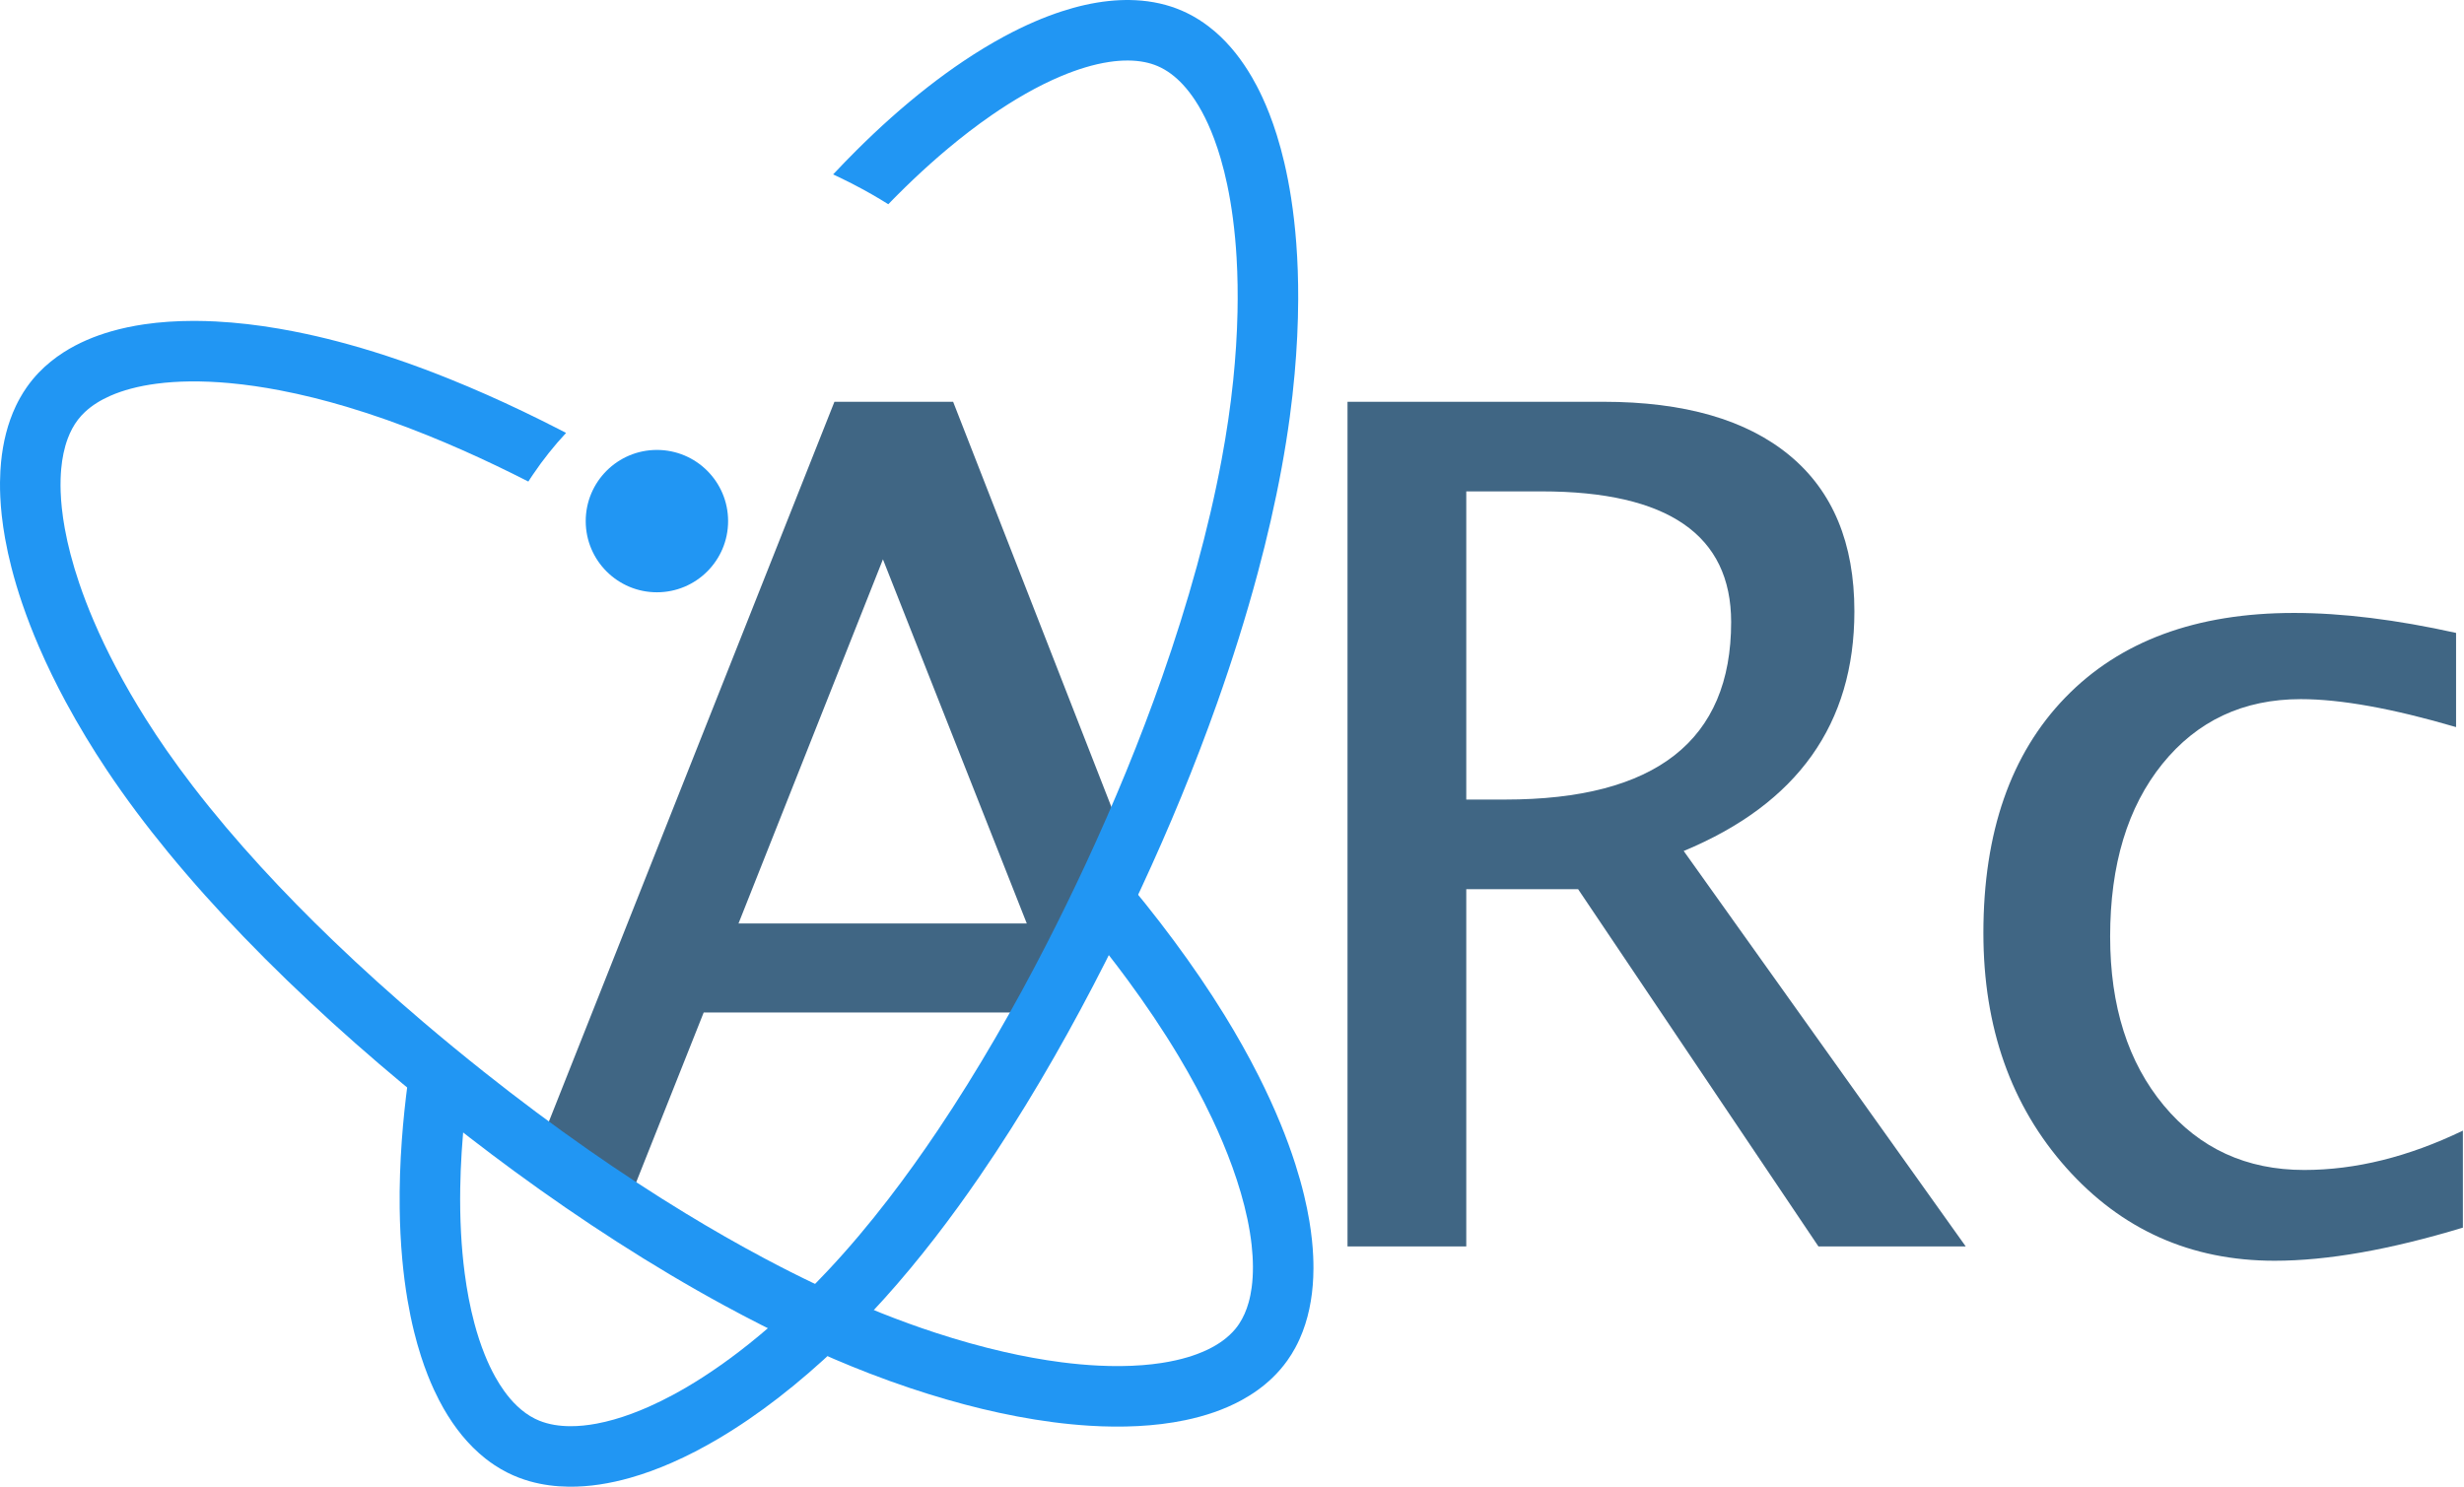
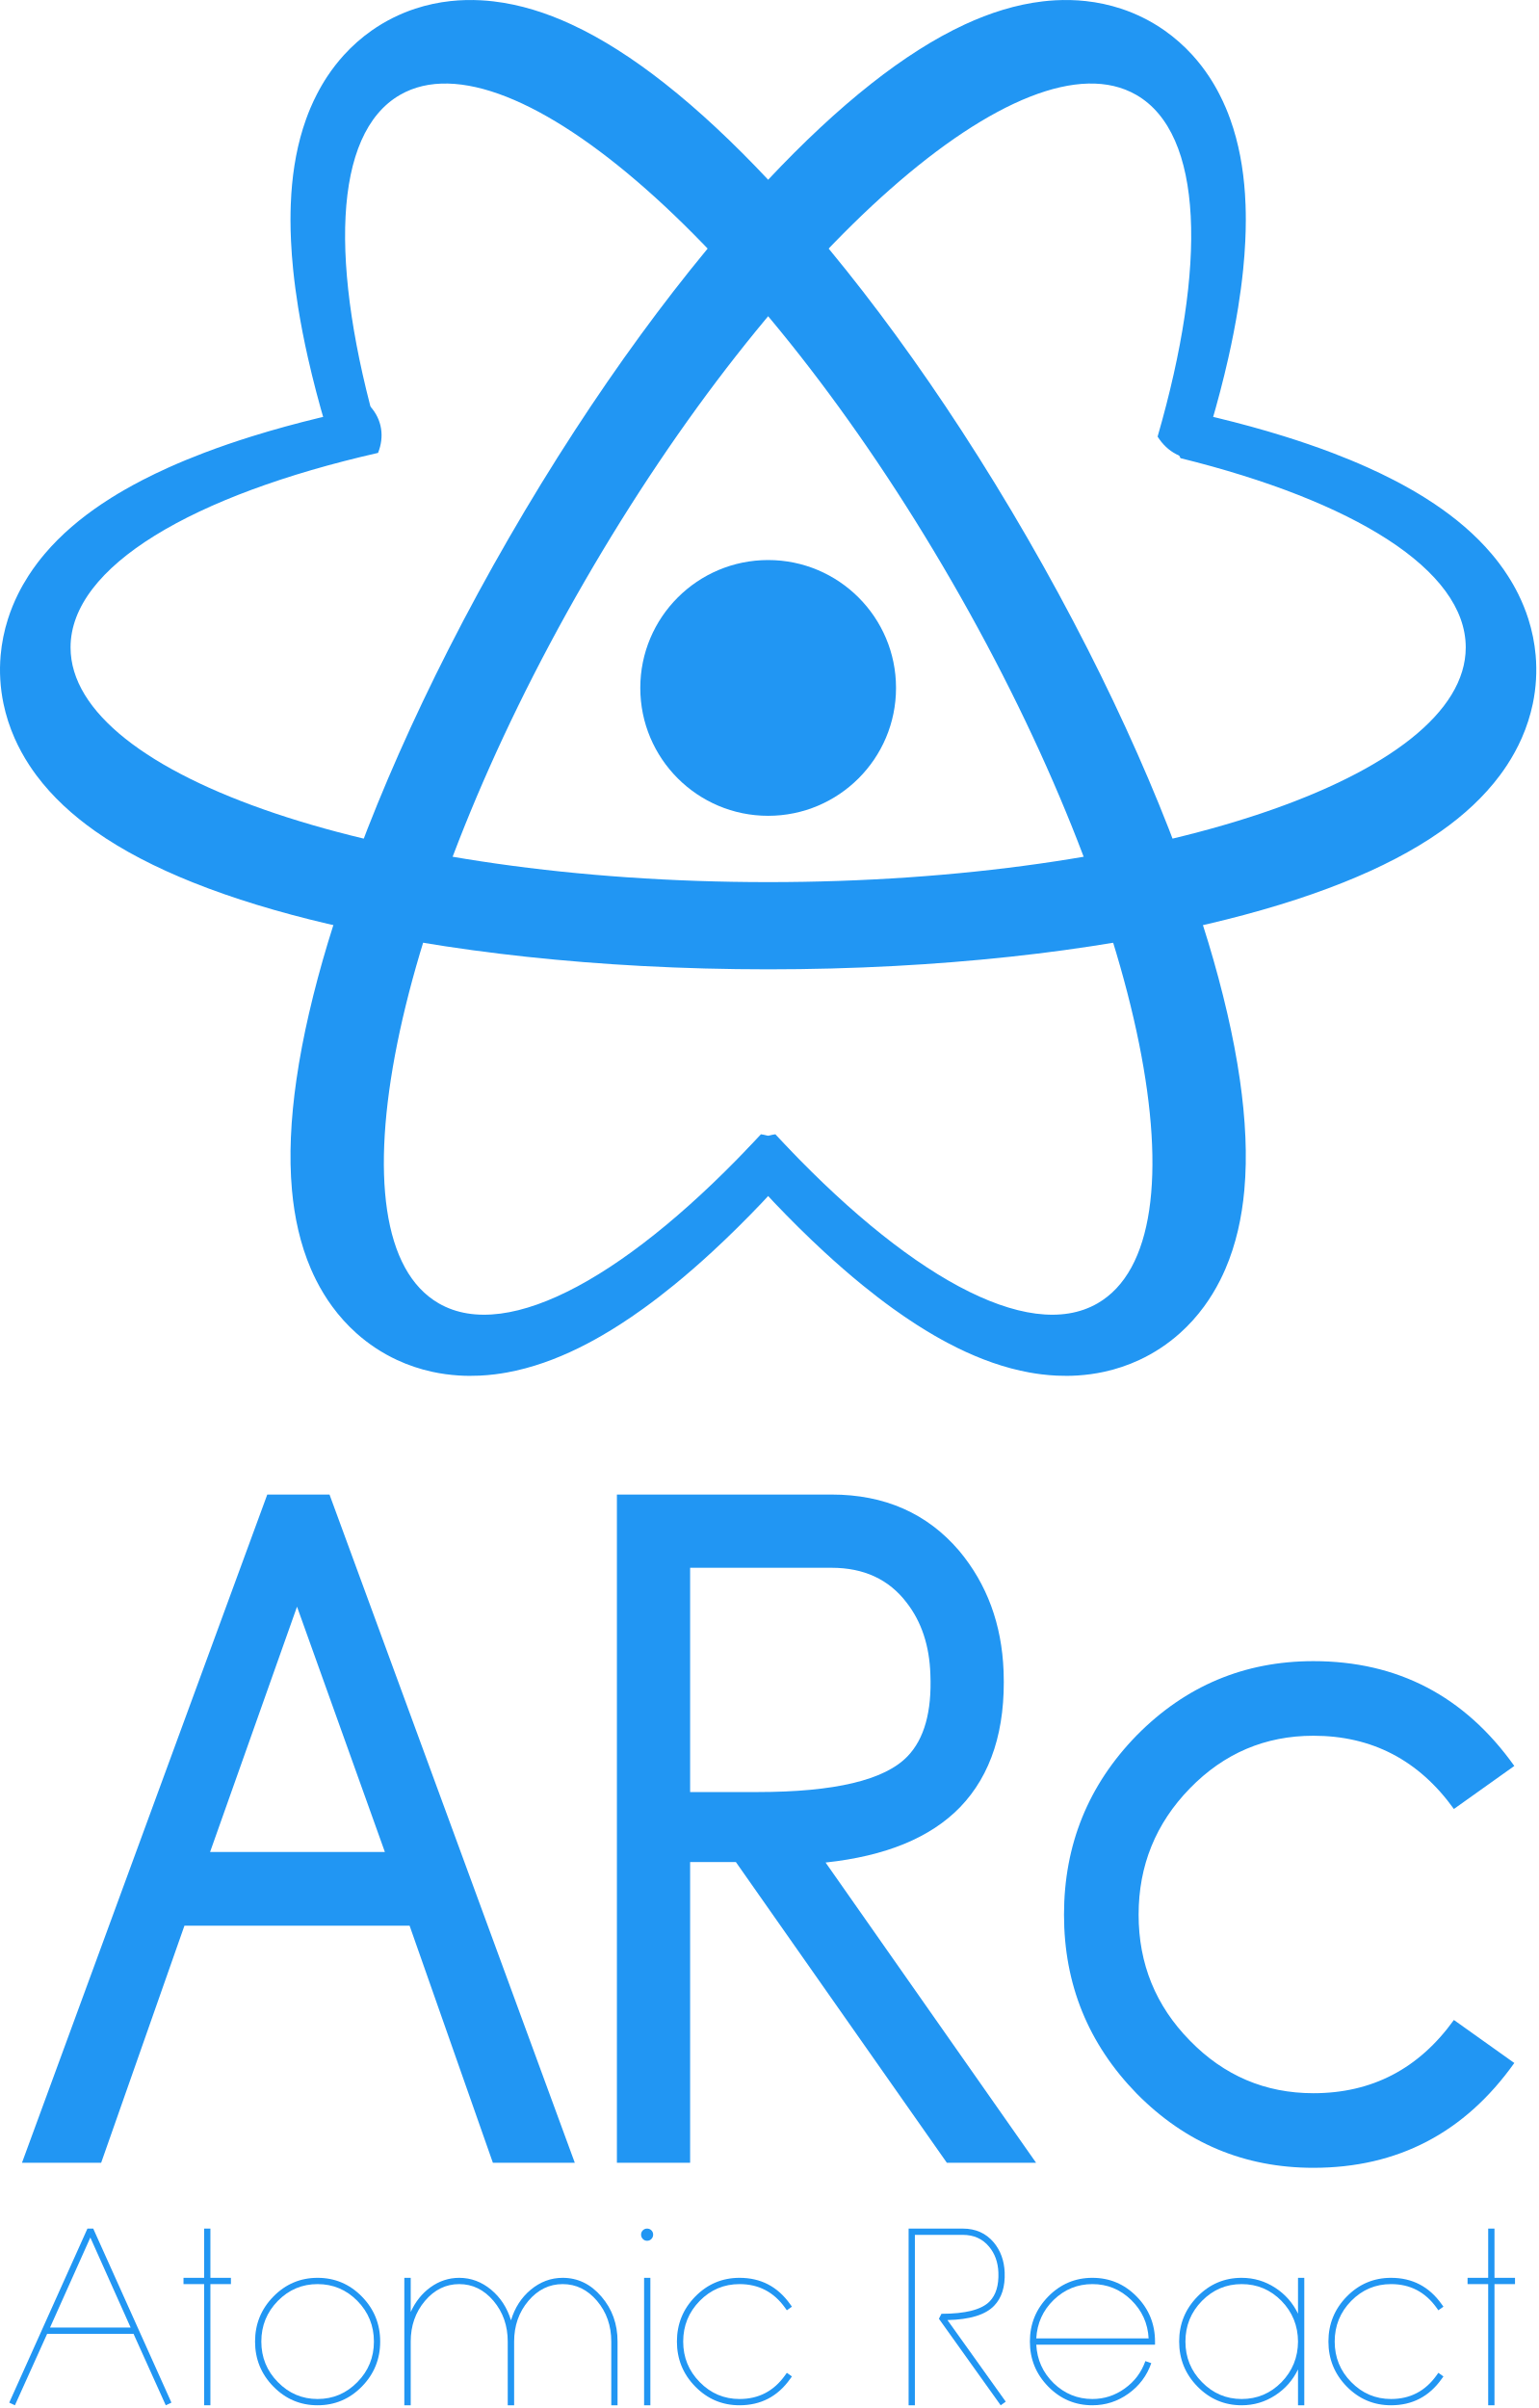
- <svg xmlns="http://www.w3.org/2000/svg" width="100%" height="100%" viewBox="0 0 855 516" version="1.1" xml:space="preserve" style="fill-rule:evenodd;clip-rule:evenodd;stroke-linejoin:round;stroke-miterlimit:1.414;">
-   <g transform="matrix(1,0,0,1,-156.962,-96.8777)">
-     <g transform="matrix(33.8037,0,0,33.8037,-29538,-2575.44)">
-       <g transform="matrix(0.0295826,0,0,0.0295826,873.929,76.4249)">
-         <path d="M336.784,494.783L442.467,228.327L483.665,228.327L545.438,386.501C532.837,399.04 523.147,417.946 518.289,440.26L397.109,440.26L367.959,513.583C360.066,504.539 349.212,497.84 336.784,494.783ZM509.216,409.361L459.303,282.994L409.191,409.361L509.216,409.361Z" style="fill:rgb(64,102,132);" />
+ <svg xmlns="http://www.w3.org/2000/svg" width="100%" height="100%" viewBox="0 0 411 643" version="1.1" xml:space="preserve" style="fill-rule:evenodd;clip-rule:evenodd;stroke-linejoin:round;stroke-miterlimit:1.414;">
+   <g transform="matrix(1,0,0,1,-434.858,-71.5161)">
+     <g id="Logo" transform="matrix(1,0,0,1,5.54652,28.3313)">
+       <g id="Symbol" transform="matrix(0.730839,0,0,0.730839,-11.6879,-117.931)">
+         <g transform="matrix(1,0,0,1,0,-3.30776)">
+           <path d="M738.748,372.292C743.056,377.12 743.923,383.318 741.56,389.234C673.786,404.652 629.197,430.744 629.197,460.312C629.197,507.636 743.42,546.057 884.109,546.057C1024.8,546.057 1139.02,507.636 1139.02,460.312C1139.02,431.943 1097.97,406.773 1034.79,391.162C1031.65,385.195 1031.87,378.745 1035.66,373.578C1039.88,374.479 1044.08,375.435 1048.27,376.451C1056.47,378.44 1064.62,380.658 1072.68,383.17C1078.62,385.021 1084.51,387.033 1090.33,389.247C1094.69,390.909 1099.01,392.685 1103.27,394.6C1106.44,396.026 1109.58,397.529 1112.66,399.123C1114.94,400.295 1117.18,401.516 1119.4,402.791C1121.01,403.719 1122.61,404.675 1124.18,405.663C1125.32,406.378 1126.45,407.109 1127.57,407.858C1135.27,413.023 1142.47,419.041 1148.47,426.135C1149.42,427.248 1150.33,428.386 1151.21,429.549C1152.34,431.045 1153.41,432.582 1154.42,434.16C1155.8,436.295 1157.06,438.504 1158.19,440.777C1159.65,443.716 1160.89,446.763 1161.89,449.89C1163.27,454.209 1164.17,458.676 1164.57,463.192C1165.09,469.111 1164.73,475.1 1163.52,480.916C1162.61,485.23 1161.25,489.443 1159.47,493.475C1157.96,496.89 1156.16,500.174 1154.12,503.298C1153.3,504.554 1152.44,505.785 1151.54,506.989C1145.61,514.961 1138.16,521.699 1130.06,527.412C1124.81,531.117 1119.27,534.408 1113.58,537.386C1107.35,540.646 1100.93,543.534 1094.4,546.147C1086.73,549.218 1078.91,551.912 1071.01,554.33C1062.5,556.937 1053.89,559.222 1045.22,561.261C1034.15,563.866 1022.99,566.067 1011.77,567.954C998.741,570.147 985.637,571.914 972.497,573.33C958.469,574.841 944.397,575.95 930.308,576.703C914.923,577.525 899.516,577.923 884.109,577.923C868.703,577.923 853.295,577.525 837.911,576.703C823.821,575.95 809.75,574.841 795.721,573.33C782.582,571.914 769.478,570.147 756.445,567.954C745.232,566.067 734.069,563.866 722.999,561.261C714.332,559.222 705.72,556.937 697.206,554.33C689.308,551.912 681.489,549.218 673.82,546.147C667.293,543.533 660.871,540.646 654.64,537.387C648.947,534.409 643.411,531.117 638.159,527.412C630.061,521.7 622.611,514.963 616.679,506.992C615.783,505.788 614.923,504.557 614.102,503.301C612.059,500.176 610.26,496.891 608.752,493.475C606.973,489.442 605.603,485.227 604.701,480.911C603.486,475.096 603.126,469.11 603.647,463.192C604.044,458.675 604.953,454.205 606.333,449.885C607.331,446.759 608.575,443.712 610.035,440.773C611.163,438.502 612.421,436.296 613.791,434.163C614.805,432.584 615.881,431.046 617.012,429.549C617.892,428.385 618.804,427.246 619.747,426.133C625.754,419.04 632.945,413.022 640.652,407.858C641.77,407.109 642.9,406.377 644.04,405.662C645.613,404.675 647.207,403.719 648.817,402.792C651.033,401.516 653.281,400.295 655.554,399.123C658.643,397.53 661.779,396.026 664.95,394.6C669.208,392.685 673.528,390.909 677.892,389.247C683.705,387.033 689.595,385.022 695.534,383.17C703.595,380.658 711.746,378.44 719.951,376.451C726.188,374.939 732.456,373.558 738.748,372.292Z" style="fill:rgb(33,150,243);" />
+         </g>
+         <g transform="matrix(-0.5,-0.866025,0.866025,-0.5,920.438,1471.71)">
+           <path d="M738.748,372.292C743.056,377.12 743.923,383.318 741.56,389.234C673.786,404.652 629.197,430.744 629.197,460.312C629.197,507.636 743.42,546.057 884.109,546.057C1024.8,546.057 1139.02,507.636 1139.02,460.312C1139.02,431.943 1097.97,406.773 1034.79,391.162C1031.65,385.195 1031.87,378.745 1035.66,373.578C1039.88,374.479 1044.08,375.435 1048.27,376.451C1056.47,378.44 1064.62,380.658 1072.68,383.17C1078.62,385.021 1084.51,387.033 1090.33,389.247C1094.69,390.909 1099.01,392.685 1103.27,394.6C1106.44,396.026 1109.58,397.529 1112.66,399.123C1114.94,400.295 1117.18,401.516 1119.4,402.791C1121.01,403.719 1122.61,404.675 1124.18,405.663C1125.32,406.378 1126.45,407.109 1127.57,407.858C1135.27,413.023 1142.47,419.041 1148.47,426.135C1149.42,427.248 1150.33,428.386 1151.21,429.549C1152.34,431.045 1153.41,432.582 1154.42,434.16C1155.8,436.295 1157.06,438.504 1158.19,440.777C1159.65,443.716 1160.89,446.763 1161.89,449.89C1163.27,454.209 1164.17,458.676 1164.57,463.192C1165.09,469.111 1164.73,475.1 1163.52,480.916C1162.61,485.23 1161.25,489.443 1159.47,493.475C1157.96,496.89 1156.16,500.174 1154.12,503.298C1153.3,504.554 1152.44,505.785 1151.54,506.989C1145.61,514.961 1138.16,521.699 1130.06,527.412C1124.81,531.117 1119.27,534.408 1113.58,537.386C1107.35,540.646 1100.93,543.534 1094.4,546.147C1086.73,549.218 1078.91,551.912 1071.01,554.33C1062.5,556.937 1053.89,559.222 1045.22,561.261C1034.15,563.866 1022.99,566.067 1011.77,567.954C998.741,570.147 985.637,571.914 972.497,573.33C958.469,574.841 944.397,575.95 930.308,576.703C914.923,577.525 899.516,577.923 884.109,577.923C868.703,577.923 853.295,577.525 837.911,576.703C823.821,575.95 809.75,574.841 795.721,573.33C782.582,571.914 769.478,570.147 756.445,567.954C745.232,566.067 734.069,563.866 722.999,561.261C714.332,559.222 705.72,556.937 697.206,554.33C689.308,551.912 681.489,549.218 673.82,546.147C667.293,543.533 660.871,540.646 654.64,537.387C648.947,534.409 643.411,531.117 638.159,527.412C630.061,521.7 622.611,514.963 616.679,506.992C615.783,505.788 614.923,504.557 614.102,503.301C612.059,500.176 610.26,496.891 608.752,493.475C606.973,489.442 605.603,485.227 604.701,480.911C603.486,475.096 603.126,469.11 603.647,463.192C604.044,458.675 604.953,454.205 606.333,449.885C607.331,446.759 608.575,443.712 610.035,440.773C611.163,438.502 612.421,436.296 613.791,434.163C614.805,432.584 615.881,431.046 617.012,429.549C617.892,428.385 618.804,427.246 619.747,426.133C625.754,419.04 632.945,413.022 640.652,407.858C641.77,407.109 642.9,406.377 644.04,405.662C645.613,404.675 647.207,403.719 648.817,402.792C651.033,401.516 653.281,400.295 655.554,399.123C658.643,397.53 661.779,396.026 664.95,394.6C669.208,392.685 673.528,390.909 677.892,389.247C683.705,387.033 689.595,385.022 695.534,383.17C703.595,380.658 711.746,378.44 719.951,376.451C726.188,374.939 732.456,373.558 738.748,372.292Z" style="fill:rgb(33,150,243);" />
+         </g>
+         <g transform="matrix(0.5,-0.866025,-0.866025,-0.5,847.781,1471.71)">
+           <path d="M738.748,372.292C743.056,377.12 743.923,383.318 741.56,389.234C673.786,404.652 629.197,430.744 629.197,460.312C629.197,507.636 743.42,546.057 884.109,546.057C1024.8,546.057 1139.02,507.636 1139.02,460.312C1139.02,431.943 1097.97,406.773 1034.79,391.162C1031.65,385.195 1031.87,378.745 1035.66,373.578C1039.88,374.479 1044.08,375.435 1048.27,376.451C1056.47,378.44 1064.62,380.658 1072.68,383.17C1078.62,385.021 1084.51,387.033 1090.33,389.247C1094.69,390.909 1099.01,392.685 1103.27,394.6C1106.44,396.026 1109.58,397.529 1112.66,399.123C1114.94,400.295 1117.18,401.516 1119.4,402.791C1121.01,403.719 1122.61,404.675 1124.18,405.663C1125.32,406.378 1126.45,407.109 1127.57,407.858C1135.27,413.023 1142.47,419.041 1148.47,426.135C1149.42,427.248 1150.33,428.386 1151.21,429.549C1152.34,431.045 1153.41,432.582 1154.42,434.16C1155.8,436.295 1157.06,438.504 1158.19,440.777C1159.65,443.716 1160.89,446.763 1161.89,449.89C1163.27,454.209 1164.17,458.676 1164.57,463.192C1165.09,469.111 1164.73,475.1 1163.52,480.916C1162.61,485.23 1161.25,489.443 1159.47,493.475C1157.96,496.89 1156.16,500.174 1154.12,503.298C1153.3,504.554 1152.44,505.785 1151.54,506.989C1145.61,514.961 1138.16,521.699 1130.06,527.412C1124.81,531.117 1119.27,534.408 1113.58,537.386C1107.35,540.646 1100.93,543.534 1094.4,546.147C1086.73,549.218 1078.91,551.912 1071.01,554.33C1062.5,556.937 1053.89,559.222 1045.22,561.261C1034.15,563.866 1022.99,566.067 1011.77,567.954C998.741,570.147 985.637,571.914 972.497,573.33C958.469,574.841 944.397,575.95 930.308,576.703C914.923,577.525 899.516,577.923 884.109,577.923C868.703,577.923 853.295,577.525 837.911,576.703C823.821,575.95 809.75,574.841 795.721,573.33C782.582,571.914 769.478,570.147 756.445,567.954C745.232,566.067 734.069,563.866 722.999,561.261C714.332,559.222 705.72,556.937 697.206,554.33C689.308,551.912 681.489,549.218 673.82,546.147C667.293,543.533 660.871,540.646 654.64,537.387C648.947,534.409 643.411,531.117 638.159,527.412C630.061,521.7 622.611,514.963 616.679,506.992C615.783,505.788 614.923,504.557 614.102,503.301C612.059,500.176 610.26,496.891 608.752,493.475C606.973,489.442 605.603,485.227 604.701,480.911C603.486,475.096 603.126,469.11 603.647,463.192C604.044,458.675 604.953,454.205 606.333,449.885C607.331,446.759 608.575,443.712 610.035,440.773C611.163,438.502 612.421,436.296 613.791,434.163C614.805,432.584 615.881,431.046 617.012,429.549C617.892,428.385 618.804,427.246 619.747,426.133C625.754,419.04 632.945,413.022 640.652,407.858C641.77,407.109 642.9,406.377 644.04,405.662C645.613,404.675 647.207,403.719 648.817,402.792C651.033,401.516 653.281,400.295 655.554,399.123C658.643,397.53 661.779,396.026 664.95,394.6C669.208,392.685 673.528,390.909 677.892,389.247C683.705,387.033 689.595,385.022 695.534,383.17C703.595,380.658 711.746,378.44 719.951,376.451C726.188,374.939 732.456,373.558 738.748,372.292Z" style="fill:rgb(33,150,243);" />
+         </g>
+         <g transform="matrix(1.16298,0,0,1.16298,-142.488,-66.7862)">
+           <circle cx="882.732" cy="463.109" r="40.177" style="fill:rgb(33,150,243);" />
+         </g>
      </g>
-       <g transform="matrix(1,0,0,1,-0.591652,0)">
-         <path d="M892.877,91.851L892.877,83.179L895.502,83.179C896.334,83.179 896.972,83.363 897.415,83.73C897.859,84.097 898.08,84.631 898.08,85.33C898.08,86.486 897.496,87.306 896.328,87.791L899.223,91.851L897.711,91.851L895.244,88.183L894.096,88.183L894.096,91.851L892.877,91.851ZM894.096,87.263L894.494,87.263C896.041,87.263 896.815,86.656 896.815,85.441C896.815,84.547 896.166,84.099 894.869,84.099L894.096,84.099L894.096,87.263Z" style="fill:rgb(64,102,132);fill-rule:nonzero;" />
+       <g id="Arc" transform="matrix(0.83432,0,0,0.83432,-138.275,198.975)">
+         <path d="M838.067,505.474L864.288,505.474L785.773,291.607L765.851,291.607L687.335,505.474L712.677,505.474L739.337,429.595L811.407,429.595L838.067,505.474ZM775.372,327.495L803.497,406.011L747.54,406.011L775.372,327.495Z" style="fill:rgb(33,150,243);fill-rule:nonzero;" />
+         <path d="M901.202,386.822L901.202,315.044L946.466,315.044C956.817,315.044 964.825,318.755 970.489,326.177C975.274,332.329 977.814,339.995 978.107,349.175C978.595,361.089 976.153,369.829 970.782,375.396C963.458,383.013 947.442,386.822 922.735,386.822L901.202,386.822ZM915.851,409.234L983.38,505.474L1011.94,505.474L944.562,409.38C963.8,407.329 978.155,401.421 987.628,391.656C997.589,381.304 1002.23,366.802 1001.54,348.15C1000.96,333.111 996.222,320.269 987.335,309.624C977.081,297.613 963.458,291.607 946.466,291.607L877.765,291.607L877.765,505.474L901.202,505.474L901.202,409.234L915.851,409.234Z" style="fill:rgb(33,150,243);fill-rule:nonzero;" />
+         <path d="M1145.68,392.242L1165.02,378.472C1149.1,356.109 1127.67,344.927 1100.71,344.927C1078.64,344.927 1059.8,352.837 1044.17,368.658C1028.64,384.576 1020.88,403.716 1020.88,426.079C1020.88,448.345 1028.64,467.437 1044.17,483.355C1059.8,499.175 1078.64,507.085 1100.71,507.085C1127.67,507.085 1149.1,495.904 1165.02,473.54L1145.68,459.771C1134.45,475.396 1119.46,483.208 1100.71,483.208C1085.28,483.208 1072.1,477.593 1061.16,466.363C1050.23,455.23 1044.76,441.802 1044.76,426.079C1044.76,410.357 1050.23,396.88 1061.16,385.65C1072.1,374.419 1085.28,368.804 1100.71,368.804C1119.46,368.804 1134.45,376.617 1145.68,392.242Z" style="fill:rgb(33,150,243);fill-rule:nonzero;" />
      </g>
-       <g transform="matrix(1,0,0,1,-1.1833,0)">
-         <path d="M902.985,91.998C902.125,91.998 901.412,91.679 900.846,91.043C900.28,90.406 899.996,89.603 899.996,88.634C899.996,87.599 900.277,86.793 900.837,86.215C901.398,85.636 902.18,85.347 903.184,85.347C903.68,85.347 904.235,85.416 904.848,85.552L904.848,86.519C904.196,86.328 903.664,86.232 903.254,86.232C902.664,86.232 902.191,86.454 901.833,86.897C901.476,87.34 901.297,87.931 901.297,88.67C901.297,89.384 901.481,89.963 901.848,90.404C902.215,90.845 902.696,91.066 903.289,91.066C903.817,91.066 904.36,90.931 904.918,90.662L904.918,91.658C904.172,91.884 903.528,91.998 902.985,91.998Z" style="fill:rgb(64,102,132);fill-rule:nonzero;" />
+       <g id="AtomicReact" transform="matrix(1,0,0,1,-208.162,-33.024)">
+         <path d="M660.825,671.302L639.942,717.772L641.457,718.481L650.062,699.403L673.136,699.403L681.74,718.481L683.255,717.772L662.372,671.302L660.825,671.302ZM650.835,697.727L661.599,673.686L672.362,697.727L650.835,697.727Z" style="fill:rgb(33,150,243);fill-rule:nonzero;" />
+         <path d="M693.664,671.302L691.988,671.302L691.988,684.45L686.478,684.45L686.478,686.126L691.988,686.126L691.988,718.481L693.664,718.481L693.664,686.126L699.143,686.126L699.143,684.45L693.664,684.45L693.664,671.302Z" style="fill:rgb(33,150,243);fill-rule:nonzero;" />
+         <path d="M710.486,689.445C707.221,692.775 705.588,696.782 705.588,701.466C705.588,706.149 707.221,710.156 710.486,713.486C713.752,716.816 717.684,718.481 722.281,718.481C726.9,718.481 730.843,716.816 734.108,713.486C737.374,710.156 739.007,706.149 739.007,701.466C739.007,696.782 737.374,692.775 734.108,689.445C730.843,686.115 726.9,684.45 722.281,684.45C717.684,684.45 713.752,686.115 710.486,689.445ZM711.679,712.294C708.735,709.307 707.264,705.698 707.264,701.466C707.264,697.233 708.735,693.613 711.679,690.605C714.622,687.619 718.156,686.126 722.281,686.126C726.428,686.126 729.973,687.619 732.916,690.605C735.859,693.613 737.331,697.233 737.331,701.466C737.331,705.698 735.859,709.307 732.916,712.294C729.973,715.302 726.428,716.806 722.281,716.806C718.156,716.806 714.622,715.302 711.679,712.294Z" style="fill:rgb(33,150,243);fill-rule:nonzero;" />
+         <path d="M779.193,687.64C776.701,689.724 774.95,692.442 773.941,695.794C772.909,692.442 771.148,689.724 768.655,687.64C766.099,685.514 763.252,684.45 760.115,684.45C757.344,684.45 754.787,685.288 752.445,686.964C750.168,688.618 748.406,690.82 747.16,693.57L747.16,684.45L745.452,684.45L745.452,718.481L747.16,718.481L747.16,701.466C747.16,697.233 748.428,693.613 750.963,690.605C753.498,687.619 756.549,686.126 760.115,686.126C763.682,686.126 766.733,687.619 769.268,690.605C771.803,693.613 773.07,697.233 773.07,701.466L773.07,718.481L774.778,718.481L774.778,701.466C774.778,697.233 776.046,693.613 778.581,690.605C781.116,687.619 784.167,686.126 787.733,686.126C791.321,686.126 794.383,687.619 796.918,690.605C799.453,693.613 800.721,697.233 800.721,701.466L800.721,718.481L802.397,718.481L802.397,701.466C802.397,696.782 800.957,692.775 798.078,689.445C795.221,686.115 791.773,684.45 787.733,684.45C784.597,684.45 781.75,685.514 779.193,687.64Z" style="fill:rgb(33,150,243);fill-rule:nonzero;" />
+         <path d="M809.486,684.45L811.162,684.45L811.162,718.481L809.486,718.481L809.486,684.45ZM811.436,671.769C811.748,672.08 811.903,672.462 811.903,672.913C811.903,673.364 811.748,673.751 811.436,674.073C811.125,674.395 810.743,674.557 810.292,674.557C809.841,674.557 809.46,674.395 809.148,674.073C808.837,673.751 808.681,673.364 808.681,672.913C808.681,672.462 808.837,672.08 809.148,671.769C809.46,671.457 809.841,671.302 810.292,671.302C810.743,671.302 811.125,671.457 811.436,671.769Z" style="fill:rgb(33,150,243);fill-rule:nonzero;" />
+         <path d="M847.127,692.442L847.61,693.119L848.964,692.152L848.481,691.475C845.15,686.792 840.65,684.45 834.978,684.45C830.358,684.45 826.416,686.115 823.15,689.445C819.885,692.775 818.252,696.782 818.252,701.466C818.252,706.149 819.885,710.156 823.15,713.486C826.416,716.816 830.358,718.481 834.978,718.481C840.65,718.481 845.15,716.14 848.481,711.456L848.964,710.779L847.61,709.812L847.127,710.489C844.119,714.7 840.069,716.806 834.978,716.806C830.831,716.806 827.286,715.302 824.343,712.294C821.4,709.307 819.928,705.698 819.928,701.466C819.928,697.233 821.4,693.613 824.343,690.605C827.286,687.619 830.831,686.126 834.978,686.126C840.069,686.126 844.119,688.231 847.127,692.442Z" style="fill:rgb(33,150,243);fill-rule:nonzero;" />
+         <path d="M905.779,682.968C905.65,679.852 904.684,677.199 902.879,675.008C900.795,672.537 898.034,671.302 894.597,671.302L880.127,671.302L880.127,718.481L881.803,718.481L881.803,672.977L894.597,672.977C897.54,672.977 899.882,674.03 901.622,676.136C903.169,677.983 903.996,680.282 904.104,683.032C904.233,686.427 903.459,688.994 901.783,690.734C899.635,692.947 895.338,694.054 888.893,694.054L888.216,695.375L904.716,718.481L906.069,717.515L890.504,695.729C896.498,695.6 900.655,694.322 902.976,691.894C904.995,689.81 905.93,686.835 905.779,682.968Z" style="fill:rgb(33,150,243);fill-rule:nonzero;" />
+         <path d="M917.413,689.445C914.148,692.775 912.515,696.782 912.515,701.466C912.515,706.149 914.148,710.156 917.413,713.486C920.679,716.816 924.61,718.481 929.208,718.481C932.732,718.481 935.933,717.45 938.812,715.388C941.712,713.325 943.753,710.607 944.935,707.234L943.356,706.686C942.281,709.716 940.444,712.154 937.845,714.002C935.245,715.871 932.366,716.806 929.208,716.806C925.233,716.806 921.785,715.398 918.863,712.584C915.984,709.769 914.438,706.343 914.223,702.304L945.934,702.304L945.934,701.466C945.934,696.782 944.301,692.775 941.035,689.445C937.77,686.115 933.827,684.45 929.208,684.45C924.61,684.45 920.679,686.115 917.413,689.445ZM914.223,700.628C914.438,696.589 915.984,693.162 918.863,690.348C921.785,687.533 925.233,686.126 929.208,686.126C933.204,686.126 936.652,687.533 939.553,690.348C942.453,693.162 944.011,696.589 944.226,700.628L914.223,700.628Z" style="fill:rgb(33,150,243);fill-rule:nonzero;" />
+         <path d="M985.798,684.45L984.122,684.45L984.122,694.021C982.726,691.142 980.706,688.844 978.064,687.125C975.335,685.342 972.338,684.45 969.072,684.45C964.475,684.45 960.543,686.115 957.277,689.445C954.012,692.775 952.379,696.782 952.379,701.466C952.379,706.149 954.012,710.156 957.277,713.486C960.543,716.816 964.475,718.481 969.072,718.481C972.338,718.481 975.335,717.59 978.064,715.807C980.706,714.088 982.726,711.789 984.122,708.91L984.122,718.481L985.798,718.481L985.798,684.45ZM958.47,712.294C955.526,709.307 954.055,705.698 954.055,701.466C954.055,697.233 955.526,693.613 958.47,690.605C961.413,687.619 964.947,686.126 969.072,686.126C973.219,686.126 976.764,687.619 979.707,690.605C982.629,693.613 984.101,697.233 984.122,701.466C984.101,705.698 982.629,709.318 979.707,712.326C976.764,715.312 973.219,716.806 969.072,716.806C964.947,716.806 961.413,715.302 958.47,712.294Z" style="fill:rgb(33,150,243);fill-rule:nonzero;" />
+         <path d="M1021.12,692.442L1021.6,693.119L1022.96,692.152L1022.47,691.475C1019.14,686.792 1014.64,684.45 1008.97,684.45C1004.35,684.45 1000.41,686.115 997.142,689.445C993.876,692.775 992.243,696.782 992.243,701.466C992.243,706.149 993.876,710.156 997.142,713.486C1000.41,716.816 1004.35,718.481 1008.97,718.481C1014.64,718.481 1019.14,716.14 1022.47,711.456L1022.96,710.779L1021.6,709.812L1021.12,710.489C1018.11,714.7 1014.06,716.806 1008.97,716.806C1004.82,716.806 1001.28,715.302 998.334,712.294C995.391,709.307 993.919,705.698 993.919,701.466C993.919,697.233 995.391,693.613 998.334,690.605C1001.28,687.619 1004.82,686.126 1008.97,686.126C1014.06,686.126 1018.11,688.231 1021.12,692.442Z" style="fill:rgb(33,150,243);fill-rule:nonzero;" />
+         <path d="M1036.59,671.302L1034.91,671.302L1034.91,684.45L1029.4,684.45L1029.4,686.126L1034.91,686.126L1034.91,718.481L1036.59,718.481L1036.59,686.126L1042.07,686.126L1042.07,684.45L1036.59,684.45L1036.59,671.302Z" style="fill:rgb(33,150,243);fill-rule:nonzero;" />
      </g>
-     </g>
-     <path d="M544.335,398.345C551.241,406.431 557.9,414.731 564.235,423.272C570.48,431.694 576.419,440.348 581.916,449.277C586.117,456.101 590.062,463.086 593.675,470.239C596.455,475.743 599.041,481.348 601.375,487.056C603.228,491.59 604.924,496.189 606.418,500.853C607.578,504.474 608.616,508.134 609.505,511.83C610.205,514.743 610.812,517.678 611.306,520.632C611.68,522.869 611.989,525.116 612.223,527.371C612.412,529.196 612.552,531.026 612.636,532.858C612.701,534.276 612.732,535.695 612.726,537.114C612.722,538.127 612.699,539.141 612.656,540.153C612.34,547.516 610.941,554.902 607.902,561.646C607.433,562.686 606.927,563.708 606.381,564.71C605.566,566.207 604.664,567.656 603.676,569.046C602.127,571.226 600.368,573.252 598.439,575.104C595.259,578.156 591.638,580.722 587.772,582.83C581.674,586.154 575.005,588.348 568.22,589.762C562.823,590.887 557.333,591.523 551.829,591.813C546.219,592.107 540.591,592.035 534.984,591.687C526.567,591.164 518.191,590.033 509.906,588.464C501.731,586.916 493.637,584.943 485.642,582.639C481.322,581.395 477.03,580.053 472.768,578.625C468.017,577.034 463.303,575.335 458.63,573.53C450.515,570.398 442.521,566.956 434.638,563.28C425.702,559.113 416.908,554.642 408.246,549.932C395.595,543.054 383.221,535.667 371.105,527.886C358.967,520.091 347.083,511.899 335.449,503.37C325.039,495.738 314.833,487.83 304.811,479.695C293.718,470.692 282.854,461.405 272.276,451.802C261.695,442.196 251.397,432.274 241.479,421.984C232.346,412.507 223.535,402.713 215.187,392.536C207.719,383.432 200.624,374.014 194.084,364.218C191.555,360.431 189.114,356.585 186.76,352.687C184.333,348.668 181.998,344.593 179.771,340.459C176.412,334.223 173.295,327.854 170.485,321.352C168.348,316.406 166.389,311.382 164.652,306.281C163.258,302.187 162.008,298.043 160.934,293.853C160.08,290.52 159.337,287.158 158.731,283.771C158.257,281.125 157.866,278.463 157.572,275.791C157.34,273.678 157.169,271.559 157.068,269.436C156.986,267.703 156.95,265.967 156.966,264.231C156.979,262.921 157.021,261.611 157.096,260.302C157.155,259.274 157.233,258.246 157.334,257.221C157.989,250.53 159.569,243.88 162.461,237.79C162.908,236.85 163.385,235.924 163.893,235.015C164.61,233.734 165.389,232.487 166.231,231.284C167.499,229.469 168.909,227.755 170.443,226.159C173.016,223.483 175.928,221.141 179.053,219.141C184.134,215.89 189.755,213.54 195.542,211.876C199.297,210.797 203.131,210.004 206.995,209.435C212.629,208.606 218.325,208.261 224.017,208.248C224.28,208.248 224.542,208.248 224.805,208.249C227.135,208.266 229.465,208.324 231.792,208.444C239.157,208.824 246.493,209.693 253.759,210.946C256.896,211.486 260.021,212.089 263.132,212.758C268.077,213.819 272.986,215.039 277.86,216.386C289.8,219.687 301.511,223.789 312.997,228.421C321.659,231.913 330.198,235.707 338.619,239.743C342.656,241.678 346.665,243.672 350.651,245.711C351.565,246.179 352.478,246.65 353.389,247.124C351.341,249.326 349.372,251.6 347.496,253.95C345.516,256.429 343.641,258.988 341.865,261.616C341.579,262.041 341.296,262.467 341.015,262.895C340.774,263.264 340.534,263.632 340.298,264.003L339.991,263.847C336.432,262.039 332.856,260.266 329.255,258.543C321.366,254.769 313.37,251.217 305.26,247.944C296.073,244.236 286.737,240.887 277.241,238.058C269.612,235.784 261.88,233.839 254.06,232.342C248.293,231.238 242.476,230.373 236.628,229.839C231.99,229.415 227.331,229.197 222.673,229.258C218.842,229.308 215.011,229.548 211.212,230.05C208.213,230.446 205.232,231.006 202.309,231.791C199.897,232.438 197.521,233.239 195.234,234.247C192.026,235.66 188.964,237.486 186.405,239.899C185.541,240.713 184.737,241.592 184.014,242.534C182.504,244.501 181.353,246.722 180.483,249.04C179.223,252.399 178.541,255.96 178.209,259.525C178.099,260.715 178.028,261.908 177.992,263.103C177.947,264.591 177.954,266.08 178.008,267.567C178.075,269.448 178.215,271.325 178.414,273.196C178.667,275.573 179.015,277.939 179.442,280.291C179.982,283.27 180.646,286.227 181.41,289.157C182.29,292.535 183.303,295.878 184.42,299.184C185.92,303.621 187.611,307.992 189.451,312.298C191.779,317.744 194.347,323.087 197.104,328.329C200.367,334.533 203.894,340.598 207.636,346.525C209.921,350.146 212.289,353.715 214.733,357.23C217.683,361.474 220.744,365.641 223.892,369.739C227.602,374.569 231.436,379.302 235.367,383.953C239.293,388.597 243.317,393.159 247.423,397.645C255.526,406.498 263.946,415.059 272.598,423.375C282.696,433.082 293.115,442.453 303.779,451.534C310.697,457.425 317.721,463.192 324.837,468.843C336.705,478.268 348.844,487.353 361.273,496.025C372.313,503.728 383.576,511.114 395.077,518.111C403.976,523.523 413.016,528.707 422.21,533.6C428.3,536.841 434.457,539.954 440.687,542.917C447.937,546.365 455.285,549.61 462.742,552.586C468.999,555.083 475.334,557.386 481.739,559.475C489.518,562.012 497.401,564.241 505.377,566.065C511.948,567.568 518.585,568.798 525.27,569.663C529.559,570.217 533.869,570.62 538.189,570.831C543.263,571.08 548.355,571.062 553.421,570.667C555.624,570.495 557.82,570.249 560.004,569.913C561.674,569.656 563.337,569.347 564.986,568.977C566.358,568.669 567.72,568.319 569.067,567.916C570.128,567.6 571.18,567.251 572.218,566.867C572.97,566.589 573.715,566.293 574.452,565.977C575.035,565.726 575.612,565.463 576.182,565.186C579.75,563.452 583.113,561.144 585.652,558.065C586.097,557.526 586.515,556.964 586.903,556.382C588.411,554.124 589.475,551.592 590.212,548.985C590.698,547.266 591.044,545.508 591.284,543.738C591.61,541.327 591.739,538.892 591.726,536.46C591.713,533.976 591.552,531.495 591.281,529.026C590.945,525.966 590.439,522.925 589.804,519.913C588.518,513.808 586.727,507.814 584.611,501.948C582.545,496.219 580.169,490.603 577.567,485.098C574.077,477.712 570.18,470.519 565.988,463.508C560.514,454.353 554.53,445.506 548.207,436.917C543.417,430.411 538.427,424.054 533.279,417.828L533.183,417.712C538.384,413.551 542.408,406.649 544.335,398.345Z" style="fill:rgb(33,150,243);" />
-     <g transform="matrix(1,0,0,1,10,-10)">
-       <path d="M537.711,106.878C537.046,106.888 536.381,106.9 535.717,106.928C534.395,106.983 533.075,107.082 531.76,107.22C526.157,107.808 520.643,109.103 515.293,110.849C512.174,111.867 509.106,113.042 506.092,114.339C502.451,115.905 498.888,117.65 495.4,119.531C490.58,122.131 485.902,124.991 481.354,128.041C477.077,130.91 472.914,133.947 468.855,137.117C460.181,143.893 451.978,151.263 444.18,159.027C441.524,161.672 438.919,164.366 436.349,167.095L436.051,167.413C436.479,167.609 436.905,167.808 437.331,168.008C437.7,168.182 438.068,168.356 438.435,168.531C441.183,169.853 443.898,171.238 446.573,172.702C448.528,173.772 450.462,174.88 452.374,176.027C453.242,176.547 454.103,177.077 454.963,177.611L455.197,177.758C455.762,177.175 456.329,176.595 456.897,176.017C457.38,175.527 457.864,175.039 458.35,174.552C460.175,172.726 462.021,170.921 463.894,169.144C467.789,165.447 471.793,161.862 475.912,158.416C480.783,154.34 485.82,150.458 491.046,146.847C494.895,144.187 498.85,141.676 502.921,139.368C506.914,137.105 511.022,135.036 515.256,133.262C517.978,132.121 520.754,131.104 523.582,130.258C526.298,129.446 529.065,128.791 531.87,128.371C534.036,128.046 536.227,127.863 538.418,127.878C540.347,127.892 542.279,128.059 544.171,128.44C545.71,128.75 547.222,129.203 548.666,129.82C550.306,130.522 551.852,131.434 553.285,132.495C554.795,133.612 556.182,134.893 557.457,136.271C558.997,137.935 560.376,139.745 561.625,141.635C563.354,144.252 564.834,147.031 566.134,149.883C566.913,151.592 567.626,153.33 568.282,155.09C569.121,157.339 569.87,159.623 570.543,161.927C571.411,164.901 572.153,167.91 572.792,170.94C573.6,174.769 574.244,178.632 574.756,182.512C575.365,187.127 575.789,191.766 576.058,196.413C576.422,202.675 576.509,208.952 576.375,215.221C576.207,223.11 575.688,230.991 574.883,238.84C573.937,248.055 572.57,257.222 570.874,266.328C568.557,278.766 565.644,291.09 562.296,303.289C558.733,316.271 554.675,329.114 550.223,341.817C542.486,363.89 533.557,385.536 523.692,406.741C519.284,416.216 514.7,425.608 509.926,434.904C504.346,445.773 498.505,456.509 492.37,467.075C486.063,477.935 479.442,488.616 472.443,499.044C466.933,507.252 461.185,515.303 455.149,523.134C448.574,531.665 441.653,539.936 434.281,547.791C428.892,553.534 423.272,559.066 417.414,564.33C412.869,568.414 408.177,572.336 403.324,576.049C399.26,579.158 395.082,582.119 390.78,584.889C387.396,587.068 383.934,589.126 380.388,591.029C377.692,592.476 374.948,593.834 372.151,595.076C370.109,595.982 368.04,596.828 365.942,597.598C362.06,599.023 358.074,600.197 354.007,600.96C350.973,601.53 347.886,601.873 344.795,601.855C341.137,601.834 337.432,601.306 334.03,599.914C333.543,599.715 333.064,599.499 332.594,599.265C330.309,598.13 328.242,596.597 326.396,594.843C324.741,593.269 323.262,591.518 321.929,589.666C320.797,588.094 319.767,586.449 318.823,584.758C317.446,582.291 316.25,579.726 315.193,577.108C313.75,573.537 312.566,569.865 311.574,566.144C310.056,560.451 308.975,554.647 308.211,548.806C307.602,544.162 307.189,539.492 306.938,534.815C306.66,529.639 306.581,524.453 306.661,519.27C306.789,510.987 307.333,502.713 308.197,494.474C308.662,490.046 309.223,485.629 309.854,481.221L309.875,481.081C309.417,480.922 308.96,480.759 308.503,480.596C308.12,480.458 307.737,480.32 307.354,480.18C304.497,479.127 301.666,478.007 298.867,476.805C296.824,475.928 294.797,475.01 292.79,474.052C291.88,473.617 290.974,473.173 290.071,472.724L289.915,472.646C289.41,475.846 288.936,479.05 288.507,482.261C287.603,489.03 286.884,495.824 286.391,502.635C285.821,510.499 285.552,518.387 285.652,526.272C285.727,532.181 286.012,538.089 286.55,543.975C286.98,548.672 287.572,553.354 288.359,558.005C288.986,561.708 289.738,565.39 290.637,569.037C291.34,571.891 292.135,574.723 293.034,577.523C293.746,579.741 294.524,581.938 295.376,584.107C296.054,585.832 296.779,587.538 297.555,589.221C298.105,590.412 298.681,591.592 299.284,592.757C299.797,593.749 300.331,594.73 300.885,595.7C302.764,598.985 304.887,602.136 307.29,605.062C309.706,608.003 312.408,610.716 315.397,613.076C316.442,613.9 317.521,614.682 318.633,615.414C320.063,616.355 321.546,617.217 323.076,617.985C325.552,619.228 328.15,620.227 330.815,620.98C335.195,622.217 339.746,622.797 344.292,622.851C351.513,622.938 358.707,621.728 365.64,619.766C370.569,618.372 375.385,616.588 380.075,614.533C385.597,612.113 390.95,609.316 396.14,606.253C403.369,601.987 410.29,597.205 416.932,592.075C424.165,586.489 431.071,580.484 437.684,574.176C443.233,568.882 448.579,563.376 453.717,557.682C459.925,550.802 465.834,543.654 471.499,536.32C476.807,529.45 481.903,522.417 486.816,515.26C494.269,504.403 501.309,493.264 508.007,481.927C514.406,471.097 520.494,460.086 526.312,448.934C532.116,437.808 537.652,426.541 542.939,415.159C552.701,394.143 561.564,372.703 569.302,350.858C574.574,335.977 579.329,320.908 583.412,305.657C586.628,293.646 589.434,281.521 591.682,269.291C592.767,263.393 593.722,257.469 594.523,251.525C595.192,246.553 595.751,241.567 596.197,236.57C596.964,227.96 597.404,219.317 597.432,210.672C597.454,204.158 597.245,197.642 596.751,191.146C596.353,185.925 595.773,180.716 594.969,175.541C594.325,171.394 593.537,167.268 592.577,163.182C591.828,159.998 590.975,156.839 589.998,153.717C589.217,151.221 588.358,148.75 587.409,146.313C586.657,144.382 585.848,142.473 584.975,140.593C584.368,139.285 583.731,137.99 583.061,136.713C582.519,135.681 581.957,134.661 581.372,133.654C577.965,127.793 573.767,122.334 568.621,117.893C567.865,117.241 567.089,116.611 566.294,116.006C565.223,115.191 564.117,114.421 562.98,113.702C561.604,112.833 560.18,112.038 558.715,111.328C556.377,110.197 553.933,109.284 551.428,108.595C548.72,107.849 545.943,107.36 543.147,107.102C541.732,106.971 540.313,106.904 538.892,106.882C538.498,106.877 538.105,106.877 537.711,106.878Z" style="fill:rgb(33,150,243);" />
-     </g>
-     <g transform="matrix(1.4342,0,0,1.4342,-145.57,-113.365)">
-       <circle cx="369.878" cy="272.694" r="17.225" style="fill:rgb(33,150,243);" />
    </g>
  </g>
</svg>
